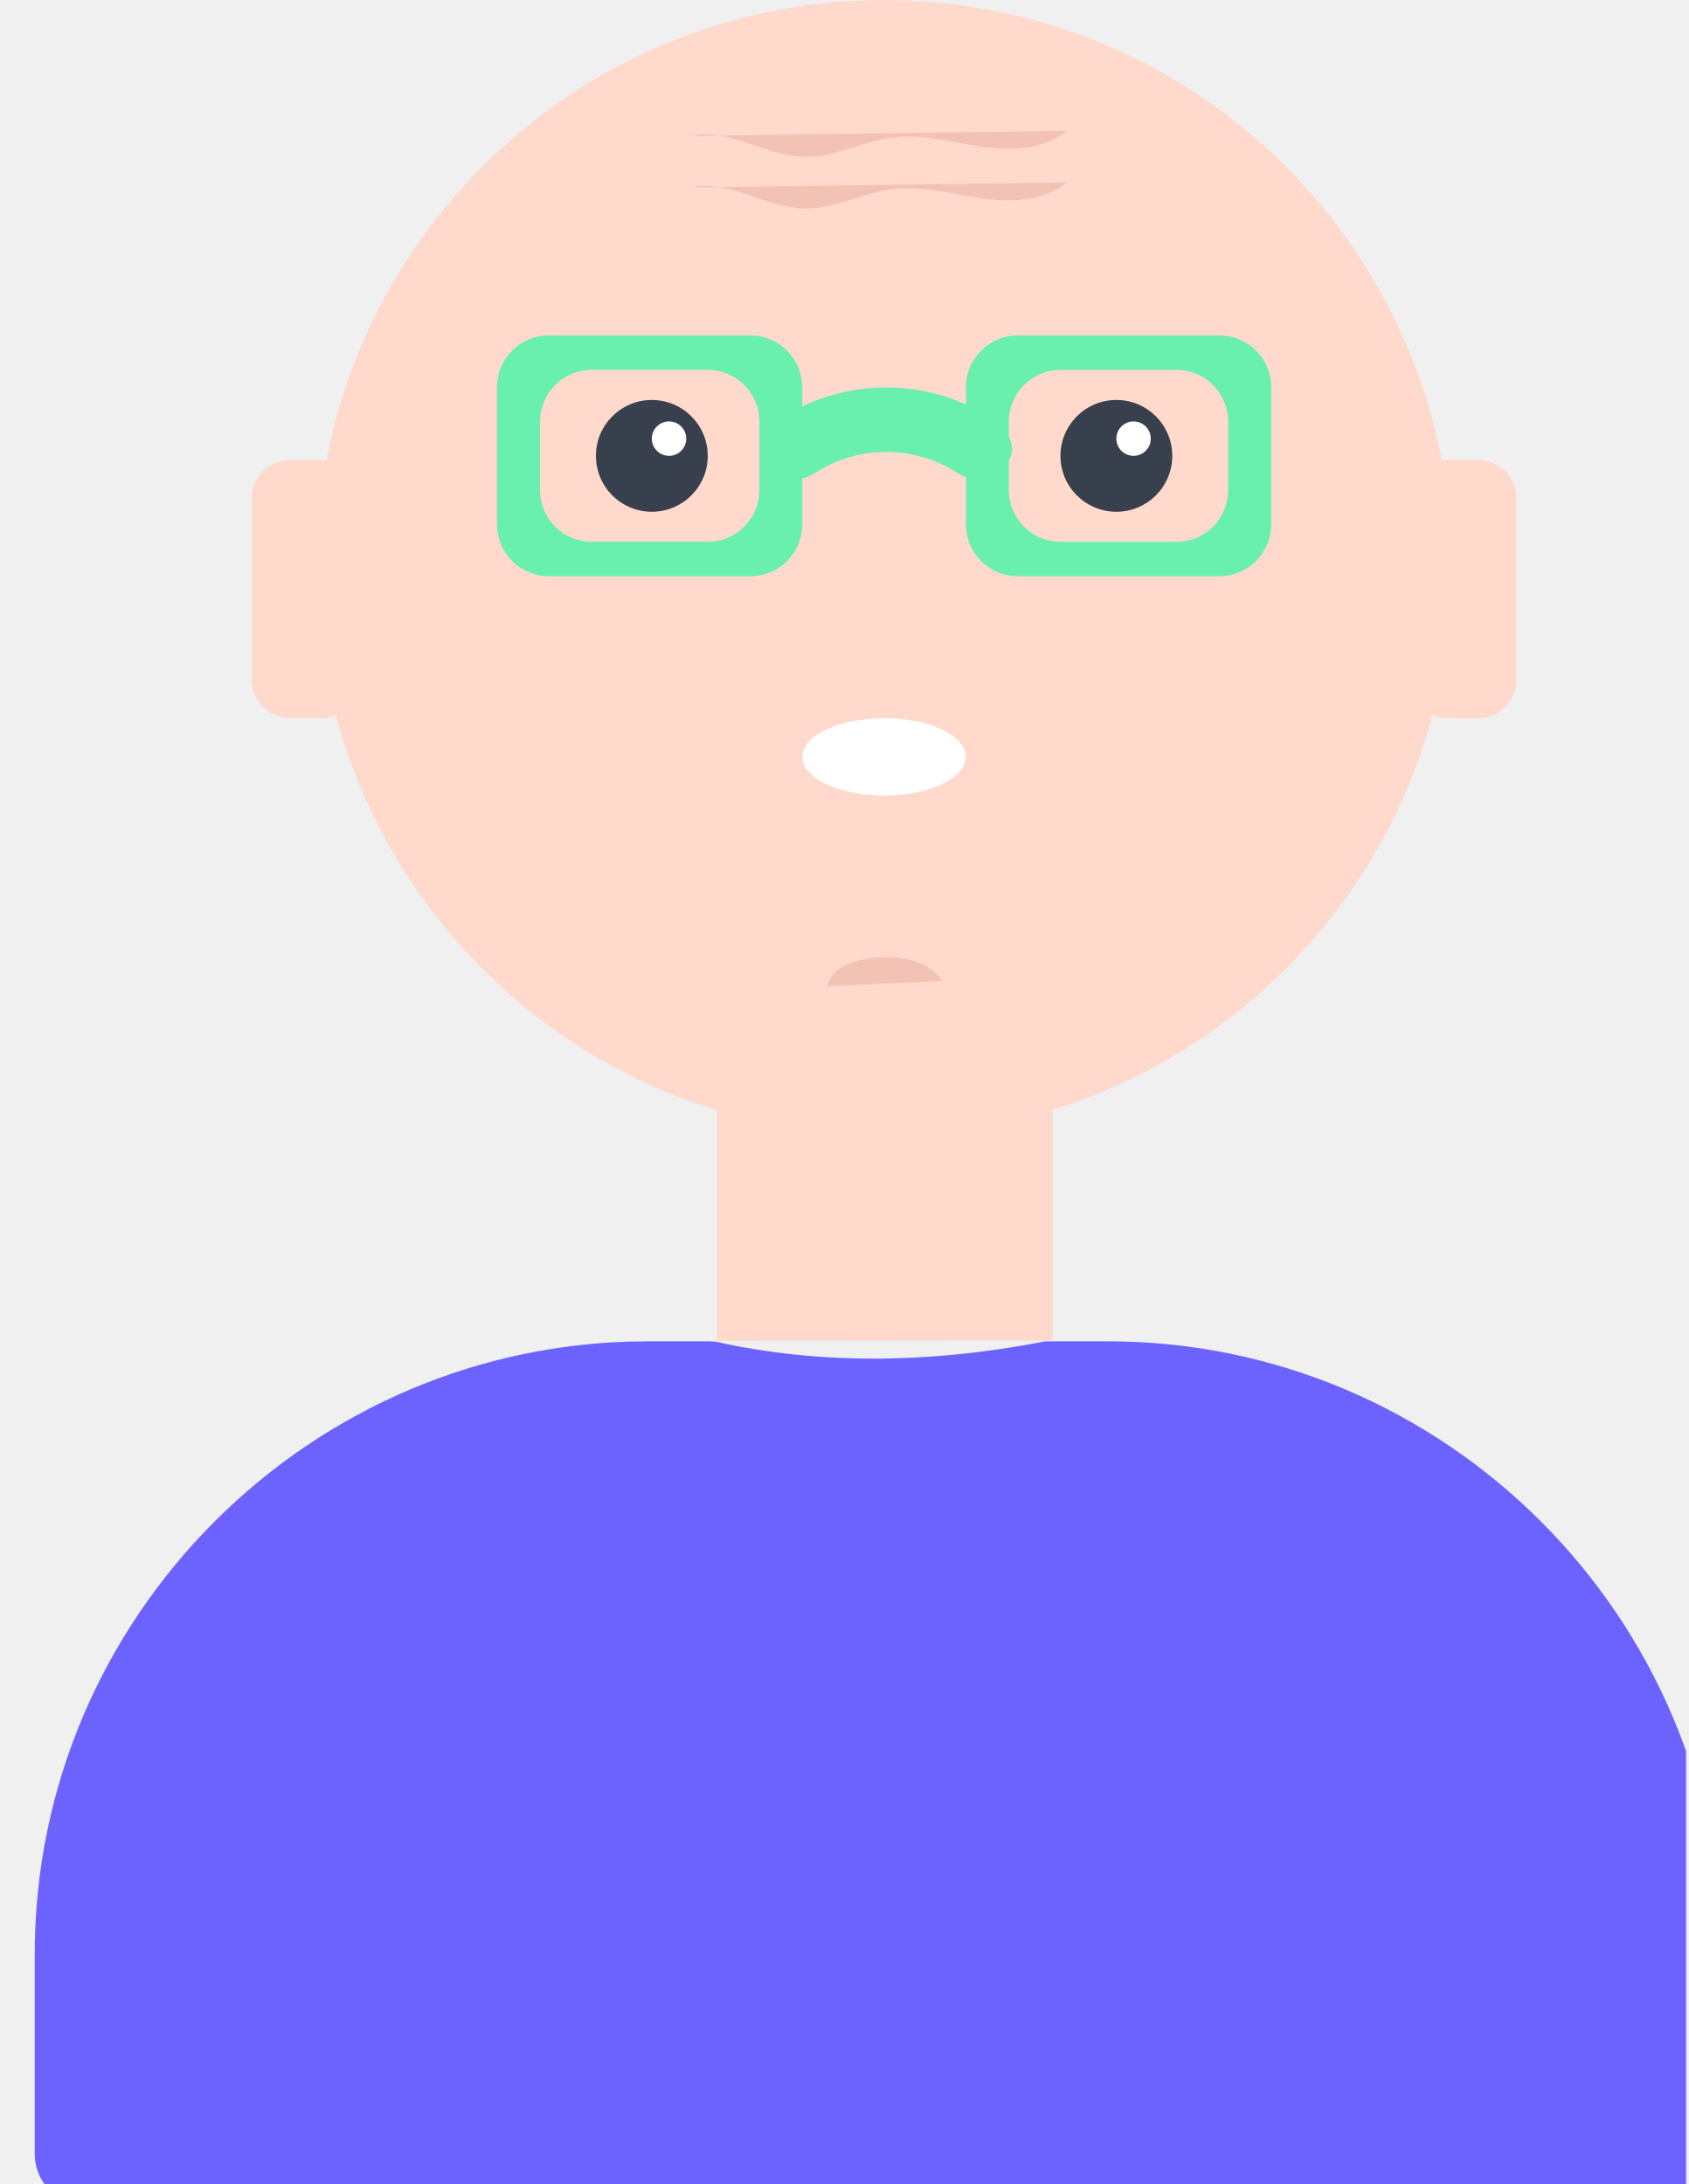
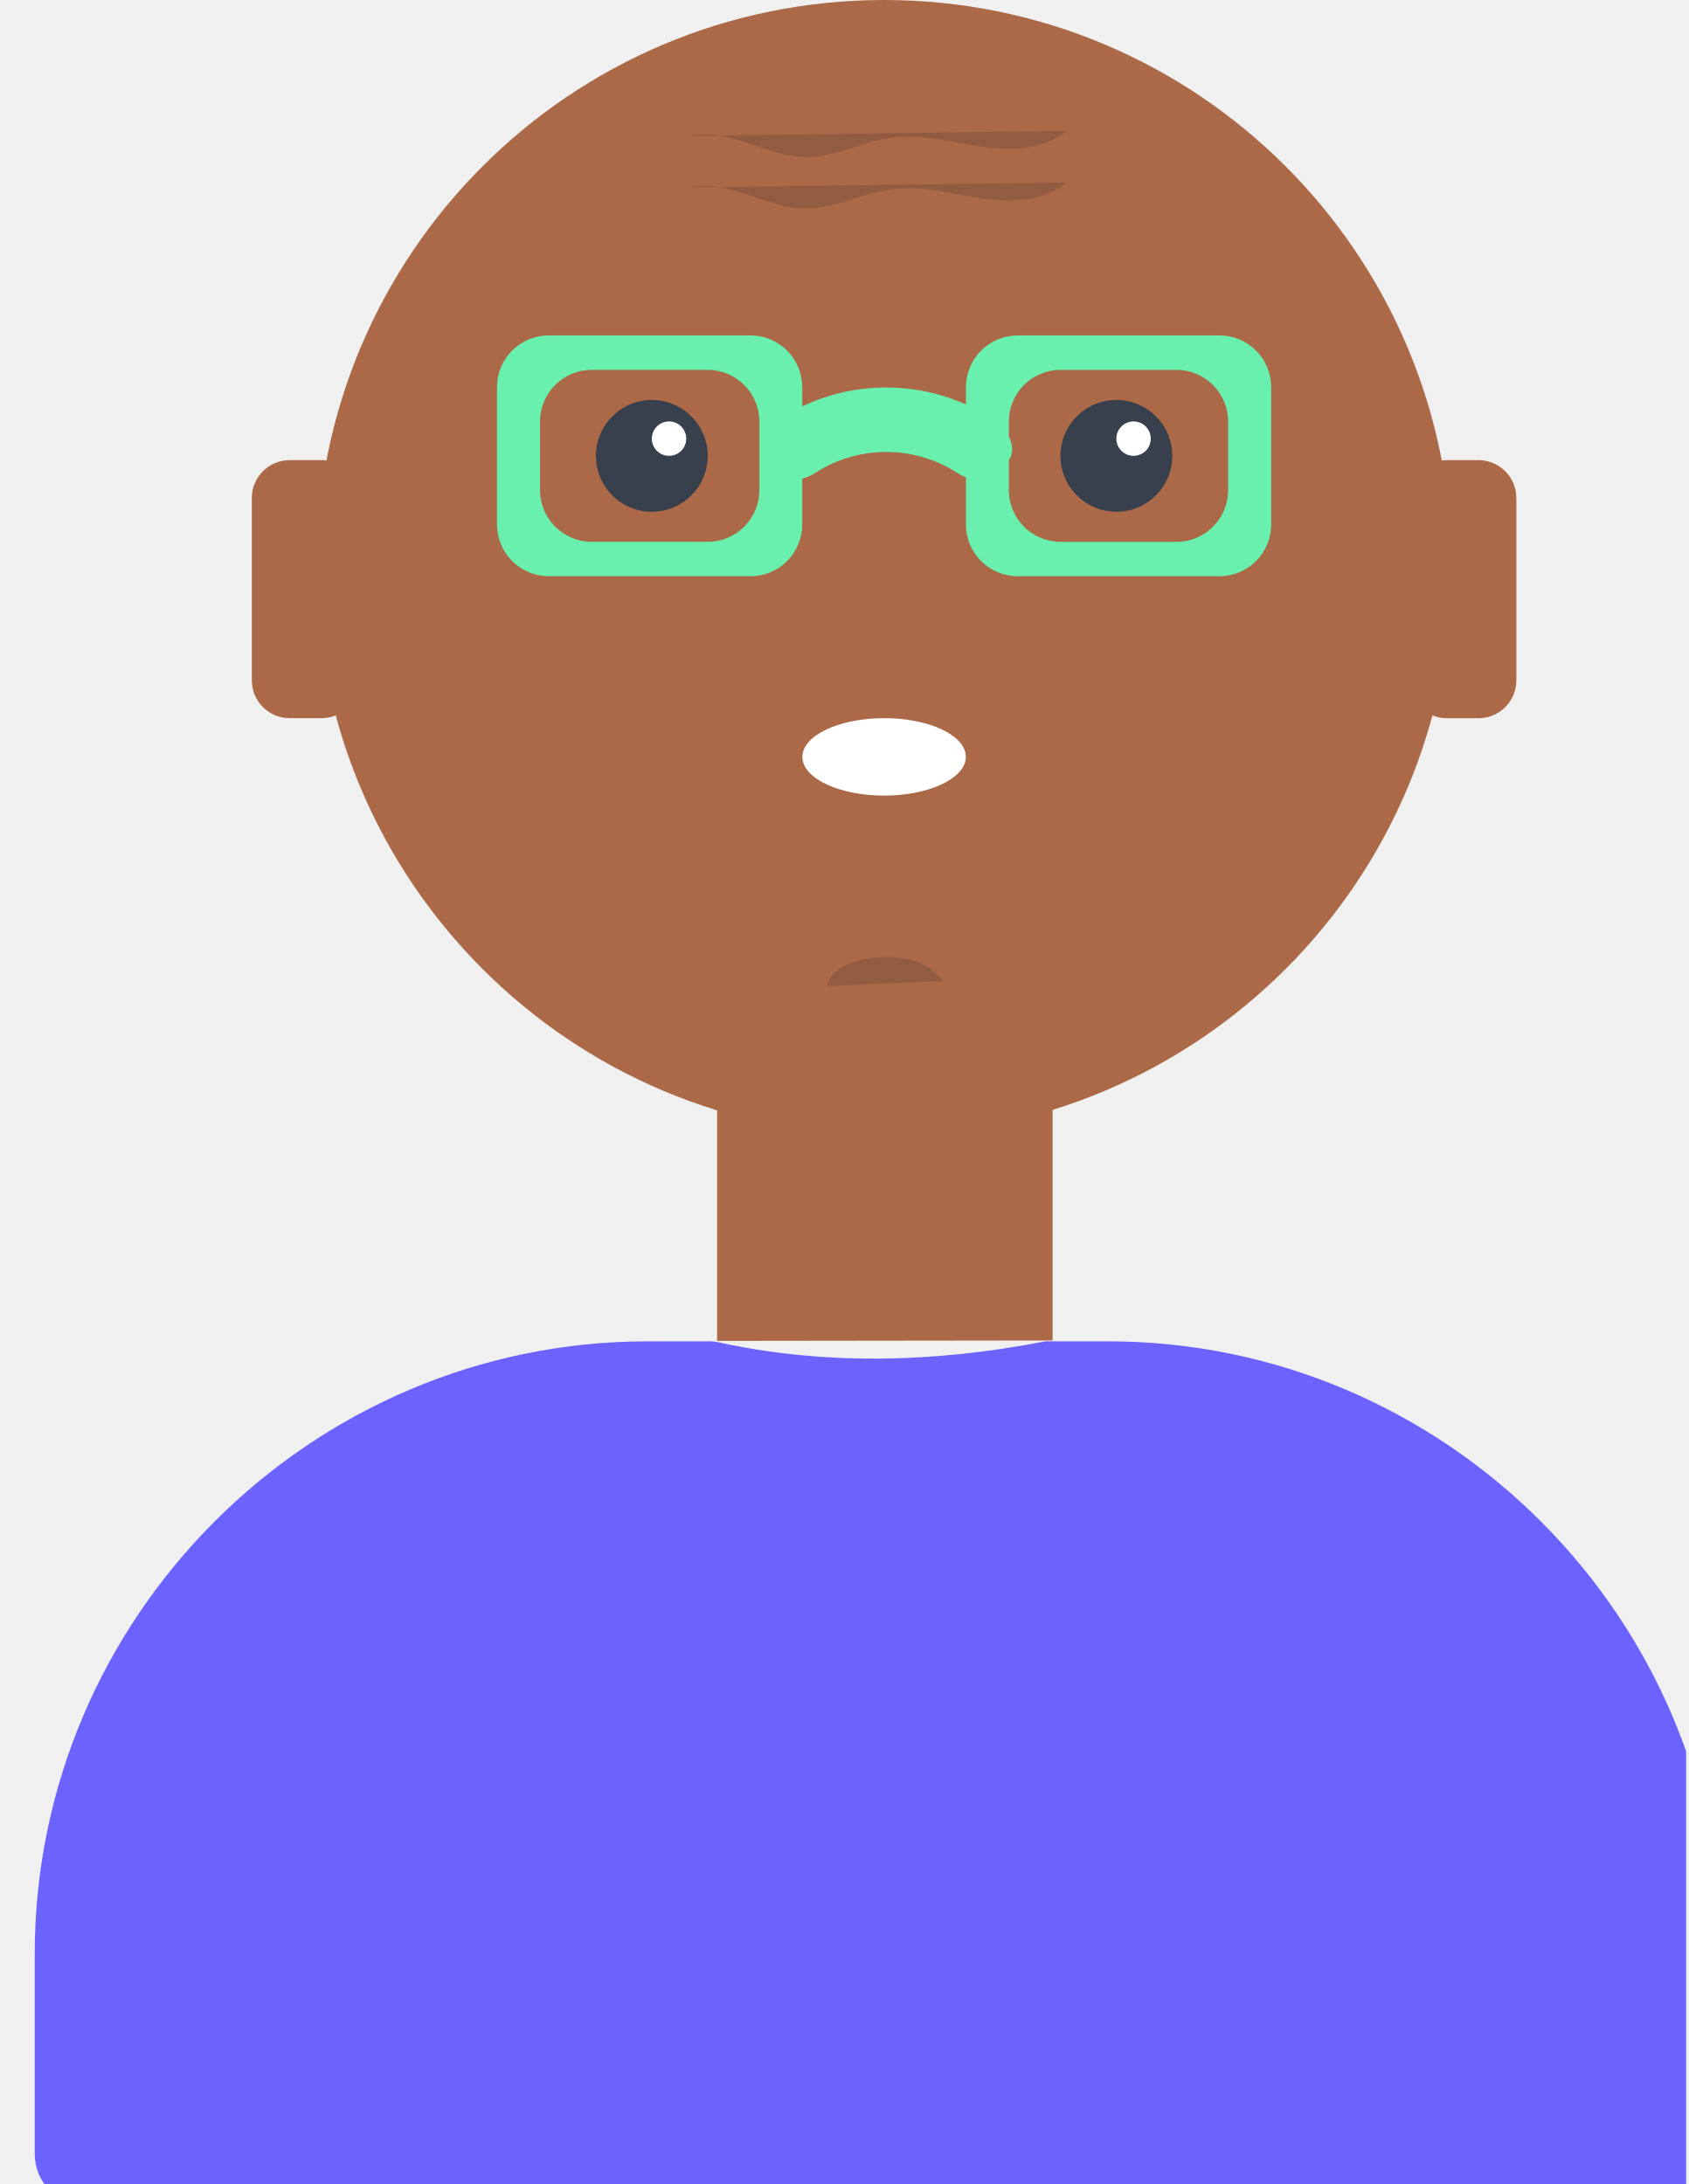
- <svg xmlns="http://www.w3.org/2000/svg" width="535" height="692" viewBox="0 0 535 692" fill="none">
+ <svg xmlns="http://www.w3.org/2000/svg" height="500" viewBox="0 0 535 692" fill="none">
  <rect width="535" height="692" />
  <g id="educator 1" clip-path="url(#clip0)">
    <path id="body" d="M224.93 425H205.16C98.37 425 11 512.37 11 619.16V682.53C11.013 686.862 12.74 691.013 15.803 694.077C18.867 697.14 23.018 698.867 27.35 698.88H528.79C533.122 698.867 537.273 697.14 540.337 694.077C543.4 691.013 545.127 686.862 545.14 682.53V619.16C545.14 512.37 457.77 425 350.98 425H331.21C294.184 432.187 259.324 432.37 226.76 425.129" fill="#6C63FF" />
    <g id="face">
-       <path id="319da30a-b754-4c25-967a-210e088b184d" d="M280.07 359.72C379.404 359.72 459.93 279.194 459.93 179.86C459.93 80.526 379.404 0 280.07 0C180.736 0 100.21 80.526 100.21 179.86C100.21 279.194 180.736 359.72 280.07 359.72Z" fill="#FFD9CB" />
-       <path id="Vector" opacity="0.2" d="M261.98 312.44C263.34 306.9 269.82 304.44 275.48 303.68C283.88 302.51 293.84 303.68 298.48 310.81" fill="#BF655B" />
-       <path id="Vector_2" d="M468.36 145.8H458.3C451.673 145.8 446.3 151.173 446.3 157.8V215.56C446.3 222.187 451.673 227.56 458.3 227.56H468.36C474.987 227.56 480.36 222.187 480.36 215.56V157.8C480.36 151.173 474.987 145.8 468.36 145.8Z" fill="#FFD9CB" />
-       <path id="Vector_3" d="M101.83 145.79H91.77C85.143 145.79 79.77 151.163 79.77 157.79V215.55C79.77 222.177 85.143 227.55 91.77 227.55H101.83C108.457 227.55 113.83 222.177 113.83 215.55V157.79C113.83 151.163 108.457 145.79 101.83 145.79Z" fill="#FFD9CB" />
-       <path id="Vector_4" opacity="0.2" d="M218.81 43.07C230.81 40.38 242.4 49.43 254.68 49.71C264.27 49.93 273.18 44.79 282.68 43.59C292.18 42.39 301.46 45.09 310.83 46.45C320.2 47.81 330.65 47.52 337.93 41.45" fill="#BF655B" />
-       <path id="Vector_5" opacity="0.2" d="M218.81 59.42C230.81 56.73 242.4 65.78 254.68 66.06C264.27 66.28 273.18 61.14 282.68 59.94C292.18 58.74 301.46 61.44 310.83 62.8C320.2 64.16 330.65 63.87 337.93 57.8" fill="#BF655B" />
+       <path id="319da30a-b754-4c25-967a-210e088b184d" d="M280.07 359.72C379.404 359.72 459.93 279.194 459.93 179.86C459.93 80.526 379.404 0 280.07 0C180.736 0 100.21 80.526 100.21 179.86C100.21 279.194 180.736 359.72 280.07 359.72Z" fill="#AB6947" />
+       <path id="Vector" opacity="0.2" d="M261.98 312.44C263.34 306.9 269.82 304.44 275.48 303.68C283.88 302.51 293.84 303.68 298.48 310.81" fill="#272727" />
+       <path id="Vector_2" d="M468.36 145.8H458.3C451.673 145.8 446.3 151.173 446.3 157.8V215.56C446.3 222.187 451.673 227.56 458.3 227.56H468.36C474.987 227.56 480.36 222.187 480.36 215.56V157.8C480.36 151.173 474.987 145.8 468.36 145.8Z" fill="#AB6947" />
+       <path id="Vector_3" d="M101.83 145.79H91.77C85.143 145.79 79.77 151.163 79.77 157.79V215.55C79.77 222.177 85.143 227.55 91.77 227.55H101.83C108.457 227.55 113.83 222.177 113.83 215.55V157.79C113.83 151.163 108.457 145.79 101.83 145.79Z" fill="#AB6947" />
+       <path id="Vector_4" opacity="0.2" d="M218.81 43.07C230.81 40.38 242.4 49.43 254.68 49.71C264.27 49.93 273.18 44.79 282.68 43.59C292.18 42.39 301.46 45.09 310.83 46.45C320.2 47.81 330.65 47.52 337.93 41.45" fill="#272727" />
+       <path id="Vector_5" opacity="0.2" d="M218.81 59.42C230.81 56.73 242.4 65.78 254.68 66.06C264.27 66.28 273.18 61.14 282.68 59.94C292.18 58.74 301.46 61.44 310.83 62.8C320.2 64.16 330.65 63.87 337.93 57.8" fill="#272727" />
    </g>
    <path id="mouth" d="M305.96 239.82C305.96 246.59 294.37 252.08 280.07 252.08C265.77 252.08 254.18 246.59 254.18 239.82C254.18 233.05 265.77 227.55 280.07 227.55C294.37 227.55 305.96 233 305.96 239.82Z" fill="white" />
-     <path id="neck" d="M227 424.859L333.45 424.73V329.35C333.437 325.018 331.71 320.867 328.646 317.803C325.583 314.74 321.432 313.013 317.1 313H243.52C239.188 313.013 235.037 314.74 231.973 317.803C228.91 320.867 227.183 325.018 227.17 329.35V424.73" fill="#FFD9CB" />
+     <path id="neck" d="M227 424.859L333.45 424.73V329.35C333.437 325.018 331.71 320.867 328.646 317.803C325.583 314.74 321.432 313.013 317.1 313H243.52C239.188 313.013 235.037 314.74 231.973 317.803C228.91 320.867 227.183 325.018 227.17 329.35V424.73" fill="#AB6947" />
    <g id="spects">
      <path id="Vector_6" d="M386.35 106.28H322.35C318.018 106.293 313.867 108.02 310.803 111.083C307.74 114.147 306.013 118.298 306 122.63V166.23C306.013 170.562 307.74 174.713 310.803 177.777C313.867 180.84 318.018 182.567 322.35 182.58H386.35C390.682 182.567 394.833 180.84 397.897 177.777C400.96 174.713 402.687 170.562 402.7 166.23V122.63C402.687 118.298 400.96 114.147 397.897 111.083C394.833 108.02 390.682 106.293 386.35 106.28V106.28ZM389.07 155.34C389.057 159.672 387.33 163.823 384.267 166.887C381.203 169.95 377.052 171.677 372.72 171.69H335.94C331.608 171.677 327.457 169.95 324.393 166.887C321.33 163.823 319.603 159.672 319.59 155.34V133.54C319.603 129.208 321.33 125.057 324.393 121.993C327.457 118.93 331.608 117.203 335.94 117.19H372.73C377.059 117.206 381.206 118.932 384.267 121.993C387.328 125.054 389.054 129.201 389.07 133.53V155.34Z" fill="#69F0AE" />
      <path id="Vector_7" d="M157.44 122.63V166.23C157.453 170.562 159.18 174.713 162.243 177.777C165.307 180.84 169.458 182.567 173.79 182.58H237.79C242.122 182.567 246.273 180.84 249.337 177.777C252.4 174.713 254.127 170.562 254.14 166.23V122.63C254.127 118.298 252.4 114.147 249.337 111.083C246.273 108.02 242.122 106.293 237.79 106.28H173.79C169.458 106.293 165.307 108.02 162.243 111.083C159.18 114.147 157.453 118.298 157.44 122.63V122.63ZM171.07 133.53C171.083 129.198 172.81 125.047 175.873 121.983C178.937 118.92 183.088 117.193 187.42 117.18H224.21C228.542 117.193 232.693 118.92 235.757 121.983C238.82 125.047 240.547 129.198 240.56 133.53V155.33C240.547 159.662 238.82 163.813 235.757 166.877C232.693 169.94 228.542 171.667 224.21 171.68H187.41C183.081 171.664 178.934 169.938 175.873 166.877C172.812 163.816 171.086 159.669 171.07 155.34V133.53Z" fill="#69F0AE" />
      <path id="Vector_8" d="M303.38 149.92C296.646 145.537 288.785 143.203 280.75 143.203C272.715 143.203 264.854 145.537 258.12 149.92C254.34 152.34 249.19 152.85 246.12 150.03L242.27 146.18C239.27 143.4 240.96 136.67 246.92 132.79C256.978 126.251 268.718 122.77 280.715 122.77C292.712 122.77 304.452 126.251 314.51 132.79C320.51 136.67 322.19 143.41 319.16 146.18L315.35 150C312.32 152.84 307.17 152.34 303.38 149.92Z" fill="#69F0AE" />
    </g>
    <path id="right-eye" d="M353.65 162.15C363.431 162.15 371.36 154.221 371.36 144.44C371.36 134.659 363.431 126.73 353.65 126.73C343.869 126.73 335.94 134.659 335.94 144.44C335.94 154.221 343.869 162.15 353.65 162.15Z" fill="#383F4D" />
    <path id="left-eye" d="M206.49 162.15C216.271 162.15 224.2 154.221 224.2 144.44C224.2 134.659 216.271 126.73 206.49 126.73C196.709 126.73 188.78 134.659 188.78 144.44C188.78 154.221 196.709 162.15 206.49 162.15Z" fill="#383F4D" />
    <path id="left-pupil" d="M211.94 144.43C214.95 144.43 217.39 141.99 217.39 138.98C217.39 135.97 214.95 133.53 211.94 133.53C208.93 133.53 206.49 135.97 206.49 138.98C206.49 141.99 208.93 144.43 211.94 144.43Z" fill="white" />
    <path id="right-pupil" d="M359.1 144.43C362.11 144.43 364.55 141.99 364.55 138.98C364.55 135.97 362.11 133.53 359.1 133.53C356.09 133.53 353.65 135.97 353.65 138.98C353.65 141.99 356.09 144.43 359.1 144.43Z" fill="white" />
  </g>
  <defs>
    <clipPath id="clip0">
      <rect width="534.14" height="692" fill="white" />
    </clipPath>
  </defs>
</svg>
